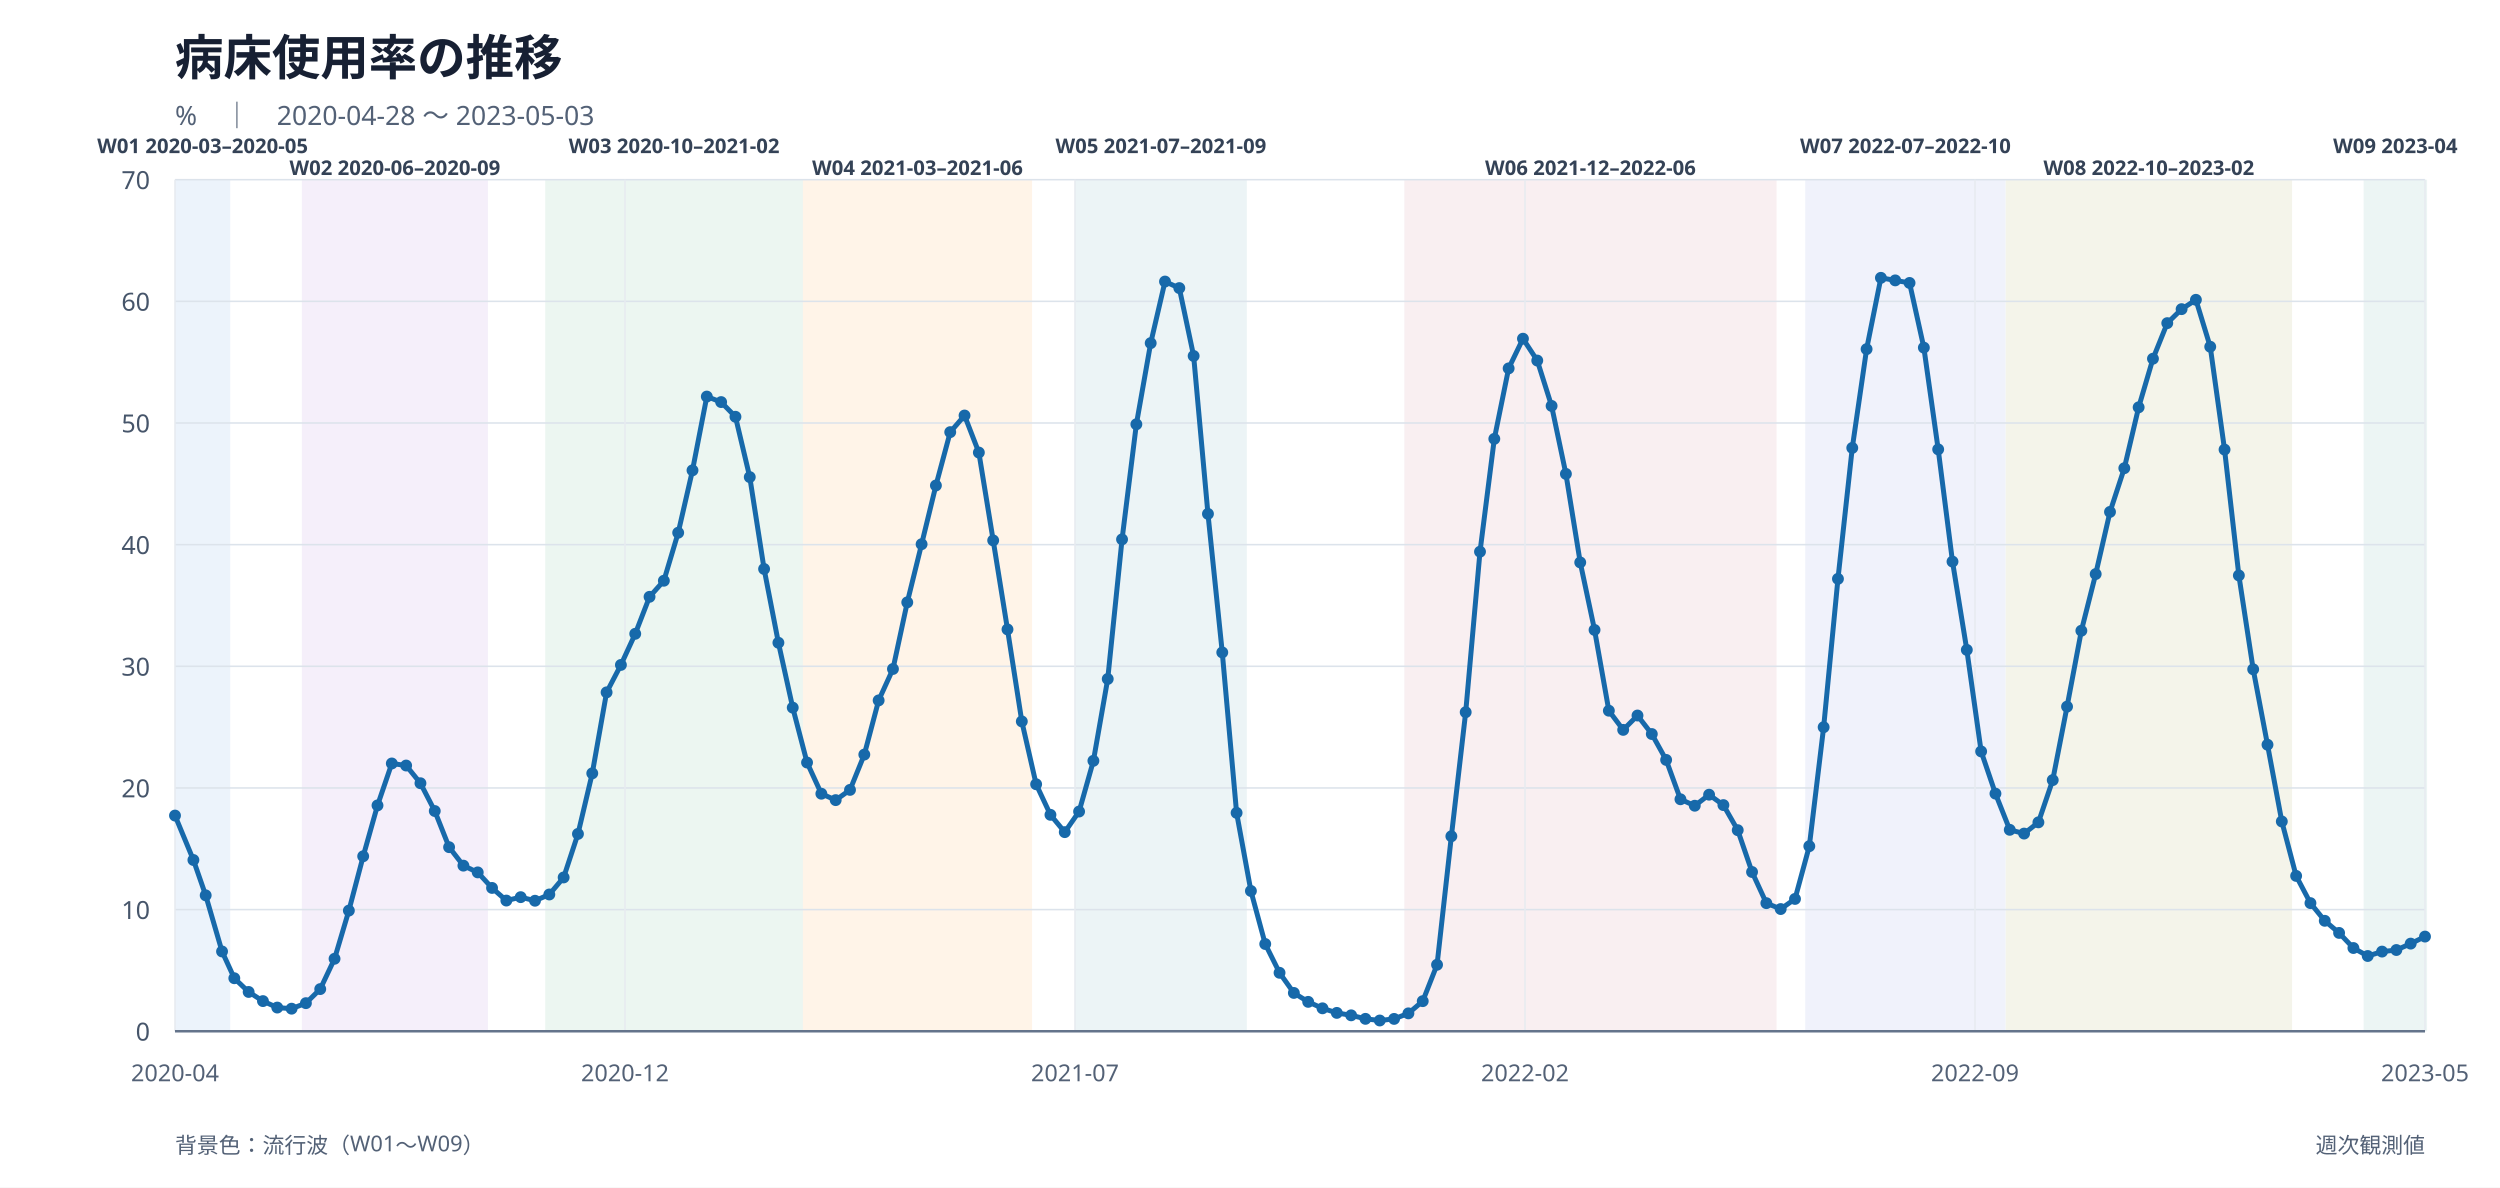
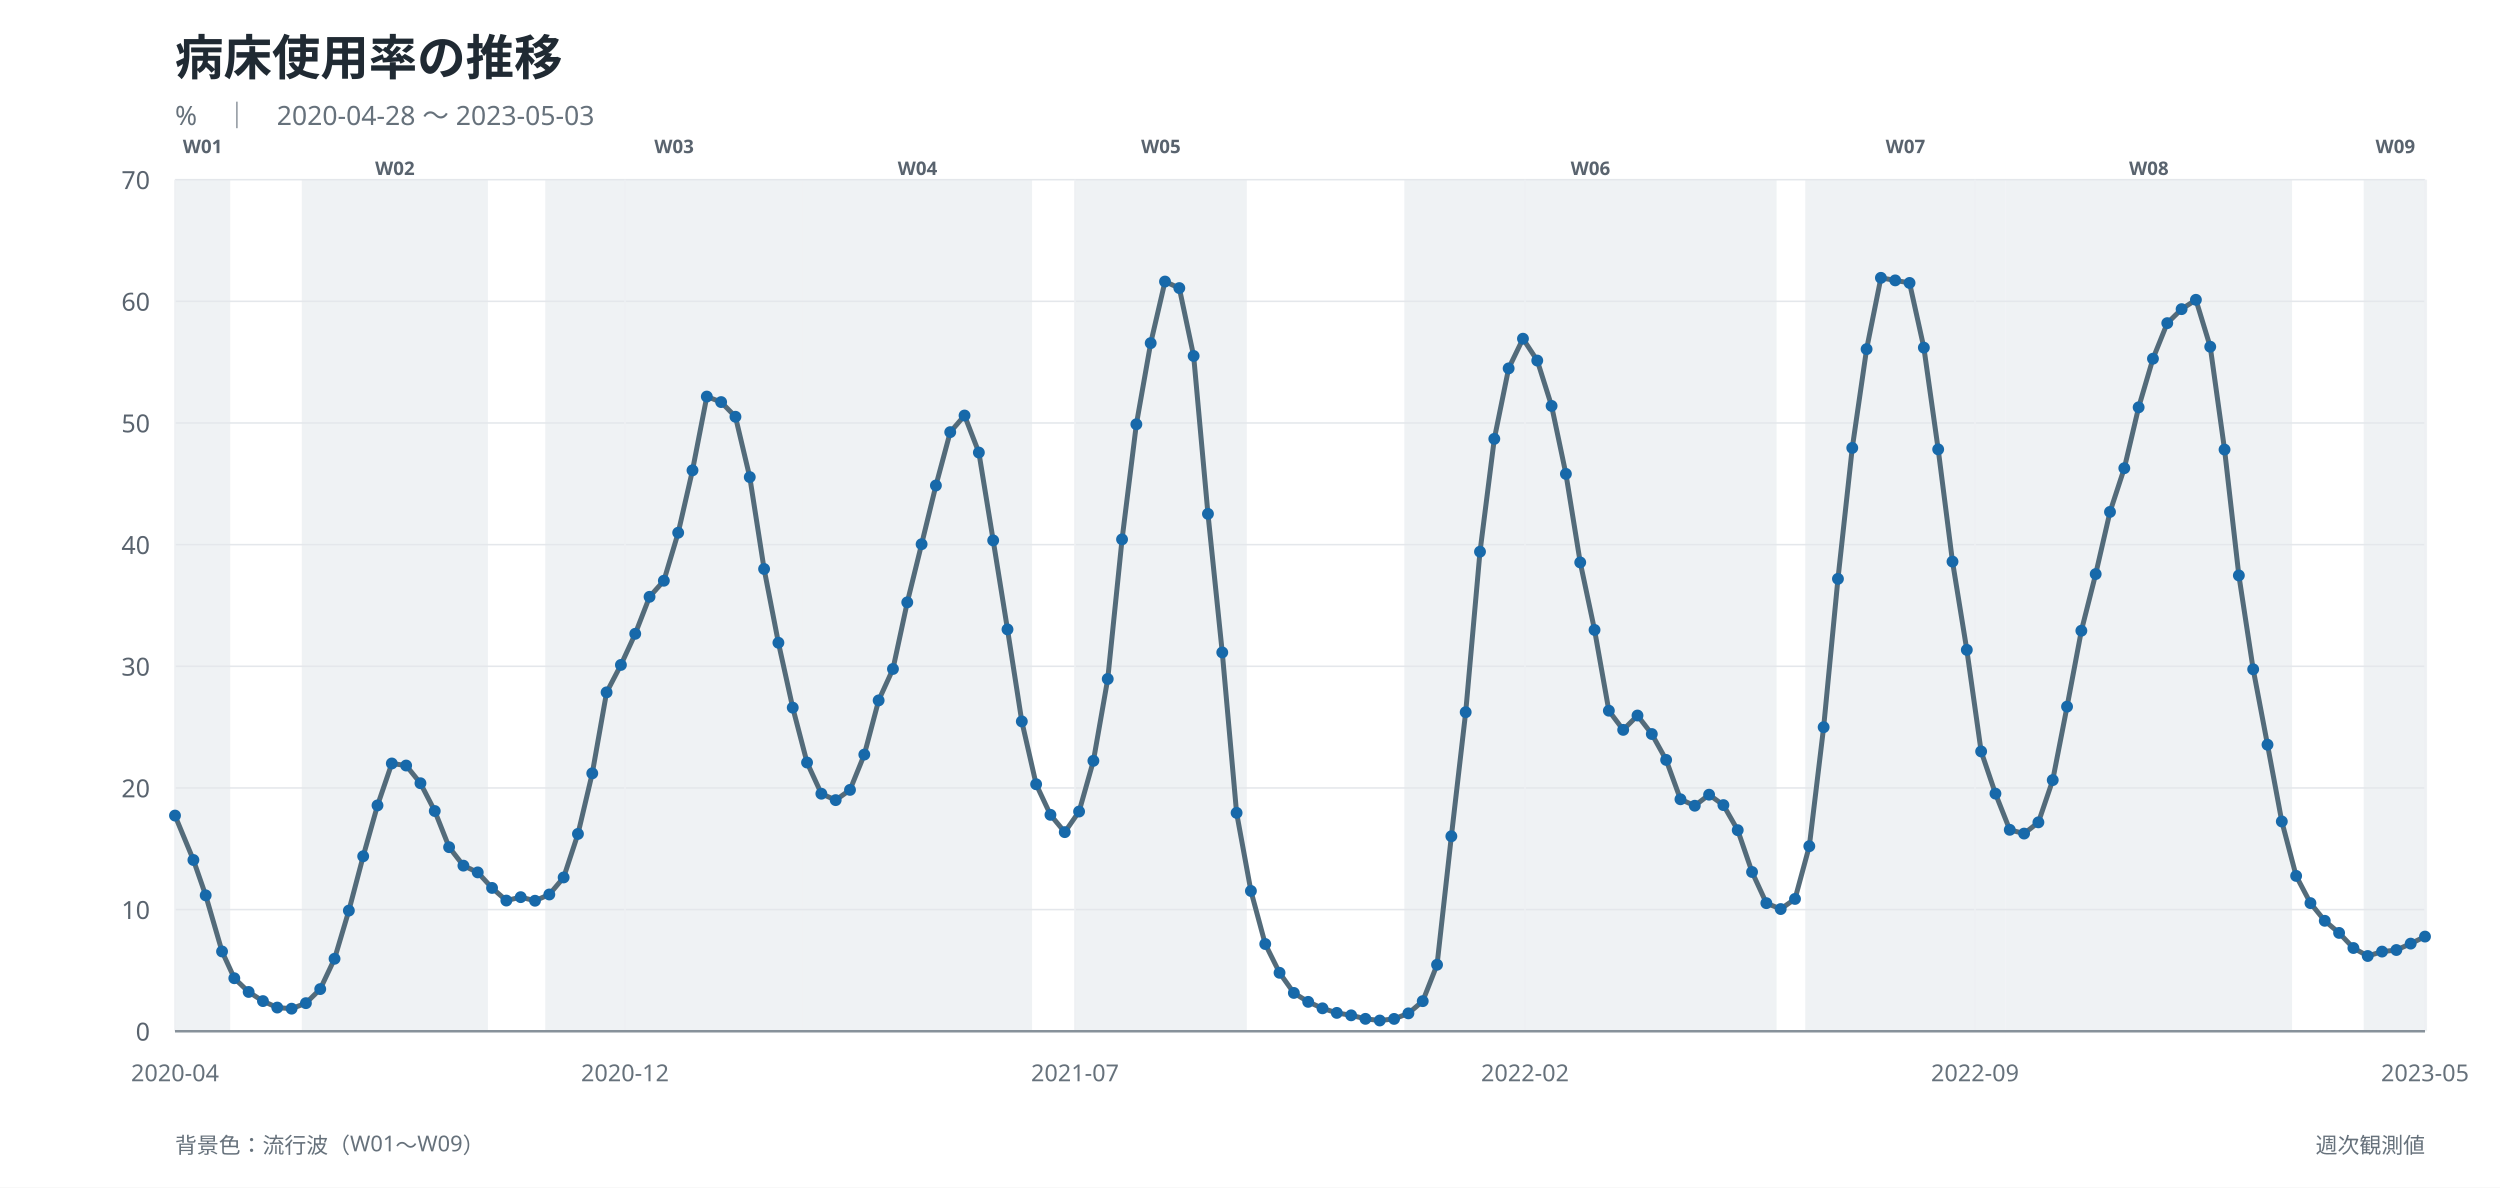
<svg xmlns="http://www.w3.org/2000/svg" width="1600" height="760" viewBox="0 0 1600 760" role="img" aria-labelledby="title desc">
  <rect width="100%" height="100%" fill="#fff" />
-   <text x="112" y="48" font-family="sans-serif" font-size="31" font-weight="700" fill="#172033">病床使用率の推移</text>
-   <text x="112" y="80" font-family="sans-serif" font-size="17" fill="#536176">%　｜　2020-04-28 ～ 2023-05-03</text>
-   <rect x="112.00" y="115" width="35.35" height="545" fill="#eaf2fb" opacity="0.9" />
-   <text x="129.67" y="98" text-anchor="middle" font-family="sans-serif" font-size="13" font-weight="700" fill="#344256">W01  2020-03–2020-05</text>
-   <rect x="193.16" y="115" width="119.13" height="545" fill="#f4edf9" opacity="0.9" />
-   <text x="252.73" y="112" text-anchor="middle" font-family="sans-serif" font-size="13" font-weight="700" fill="#344256">W02  2020-06–2020-09</text>
-   <rect x="348.95" y="115" width="164.95" height="545" fill="#eaf5ef" opacity="0.9" />
-   <text x="431.42" y="98" text-anchor="middle" font-family="sans-serif" font-size="13" font-weight="700" fill="#344256">W03  2020-10–2021-02</text>
-   <rect x="513.89" y="115" width="146.62" height="545" fill="#fff3e5" opacity="0.9" />
-   <text x="587.20" y="112" text-anchor="middle" font-family="sans-serif" font-size="13" font-weight="700" fill="#344256">W04  2021-03–2021-06</text>
-   <rect x="688.00" y="115" width="109.96" height="545" fill="#eaf3f5" opacity="0.9" />
-   <text x="742.98" y="98" text-anchor="middle" font-family="sans-serif" font-size="13" font-weight="700" fill="#344256">W05  2021-07–2021-09</text>
-   <rect x="898.76" y="115" width="238.25" height="545" fill="#f8edf0" opacity="0.9" />
-   <text x="1017.89" y="112" text-anchor="middle" font-family="sans-serif" font-size="13" font-weight="700" fill="#344256">W06  2021-12–2022-06</text>
-   <rect x="1155.35" y="115" width="128.29" height="545" fill="#eef1fb" opacity="0.9" />
-   <text x="1219.49" y="98" text-anchor="middle" font-family="sans-serif" font-size="13" font-weight="700" fill="#344256">W07  2022-07–2022-10</text>
-   <rect x="1283.64" y="115" width="183.27" height="545" fill="#f3f3e8" opacity="0.9" />
-   <text x="1375.27" y="112" text-anchor="middle" font-family="sans-serif" font-size="13" font-weight="700" fill="#344256">W08  2022-10–2023-02</text>
-   <rect x="1512.73" y="115" width="40.58" height="545" fill="#eaf4f3" opacity="0.9" />
-   <text x="1533.02" y="98" text-anchor="middle" font-family="sans-serif" font-size="13" font-weight="700" fill="#344256">W09  2023-04</text>
-   <line x1="112" y1="660.00" x2="1552" y2="660.00" stroke="#dce3eb" stroke-width="1" />
-   <text x="96" y="666.00" text-anchor="end" font-family="sans-serif" font-size="16" fill="#46556a">0</text>
-   <line x1="112" y1="582.14" x2="1552" y2="582.14" stroke="#dce3eb" stroke-width="1" />
-   <text x="96" y="588.14" text-anchor="end" font-family="sans-serif" font-size="16" fill="#46556a">10</text>
-   <line x1="112" y1="504.29" x2="1552" y2="504.29" stroke="#dce3eb" stroke-width="1" />
-   <text x="96" y="510.29" text-anchor="end" font-family="sans-serif" font-size="16" fill="#46556a">20</text>
-   <line x1="112" y1="426.43" x2="1552" y2="426.43" stroke="#dce3eb" stroke-width="1" />
-   <text x="96" y="432.43" text-anchor="end" font-family="sans-serif" font-size="16" fill="#46556a">30</text>
-   <line x1="112" y1="348.57" x2="1552" y2="348.57" stroke="#dce3eb" stroke-width="1" />
-   <text x="96" y="354.57" text-anchor="end" font-family="sans-serif" font-size="16" fill="#46556a">40</text>
-   <line x1="112" y1="270.71" x2="1552" y2="270.71" stroke="#dce3eb" stroke-width="1" />
-   <text x="96" y="276.71" text-anchor="end" font-family="sans-serif" font-size="16" fill="#46556a">50</text>
-   <line x1="112" y1="192.86" x2="1552" y2="192.86" stroke="#dce3eb" stroke-width="1" />
-   <text x="96" y="198.86" text-anchor="end" font-family="sans-serif" font-size="16" fill="#46556a">60</text>
-   <line x1="112" y1="115.00" x2="1552" y2="115.00" stroke="#dce3eb" stroke-width="1" />
-   <text x="96" y="121.00" text-anchor="end" font-family="sans-serif" font-size="16" fill="#46556a">70</text>
-   <line x1="112.00" y1="115" x2="112.00" y2="660" stroke="#e7ebf0" stroke-width="1" />
-   <text x="112.00" y="692" text-anchor="middle" font-family="sans-serif" font-size="15" fill="#536176">2020-04</text>
-   <line x1="400.00" y1="115" x2="400.00" y2="660" stroke="#e7ebf0" stroke-width="1" />
-   <text x="400.00" y="692" text-anchor="middle" font-family="sans-serif" font-size="15" fill="#536176">2020-12</text>
-   <line x1="688.00" y1="115" x2="688.00" y2="660" stroke="#e7ebf0" stroke-width="1" />
-   <text x="688.00" y="692" text-anchor="middle" font-family="sans-serif" font-size="15" fill="#536176">2021-07</text>
-   <line x1="976.00" y1="115" x2="976.00" y2="660" stroke="#e7ebf0" stroke-width="1" />
-   <text x="976.00" y="692" text-anchor="middle" font-family="sans-serif" font-size="15" fill="#536176">2022-02</text>
-   <line x1="1264.00" y1="115" x2="1264.00" y2="660" stroke="#e7ebf0" stroke-width="1" />
-   <text x="1264.00" y="692" text-anchor="middle" font-family="sans-serif" font-size="15" fill="#536176">2022-09</text>
-   <line x1="1552.00" y1="115" x2="1552.00" y2="660" stroke="#e7ebf0" stroke-width="1" />
-   <text x="1552.00" y="692" text-anchor="middle" font-family="sans-serif" font-size="15" fill="#536176">2023-05</text>
-   <path d=" M112.00 521.96 L123.78 550.40 L131.64 573.02 L142.11 608.94 L149.96 626.07 L159.13 634.85 L168.29 640.70 L177.45 644.84 L186.62 645.56 L195.78 642.02 L204.95 633.01 L214.11 613.61 L223.27 582.78 L232.44 548.01 L241.60 515.47 L250.76 488.62 L259.93 489.94 L269.09 501.27 L278.25 519.05 L287.42 542.19 L296.58 554.01 L305.75 558.33 L314.91 568.28 L324.07 576.36 L333.24 574.18 L342.40 576.48 L351.56 572.47 L360.73 561.57 L369.89 533.72 L379.05 494.94 L388.22 443.11 L397.38 425.56 L406.55 405.63 L415.71 381.96 L424.87 371.67 L434.04 340.95 L443.20 301.01 L452.36 253.80 L461.53 257.33 L470.69 266.73 L479.85 305.34 L489.02 364.14 L498.18 411.36 L507.35 452.89 L516.51 488.02 L525.67 507.98 L534.84 512.08 L544.00 505.53 L553.16 482.92 L562.33 448.26 L571.49 428.15 L580.65 385.51 L589.82 348.29 L598.98 310.72 L608.15 276.56 L617.31 265.93 L626.47 289.63 L635.64 345.87 L644.80 402.82 L653.96 461.71 L663.13 501.92 L672.29 521.49 L681.45 532.57 L690.62 519.38 L699.78 486.92 L708.95 434.54 L718.11 345.20 L727.27 271.54 L736.44 219.60 L745.60 180.19 L754.76 184.37 L763.93 227.82 L773.09 328.88 L782.25 417.56 L791.42 520.23 L800.58 570.22 L809.75 604.17 L818.91 622.59 L828.07 635.48 L837.24 641.19 L846.40 645.32 L855.56 648.25 L864.73 649.81 L873.89 652.06 L883.05 653.12 L892.22 652.10 L901.38 648.55 L910.55 640.74 L919.71 617.44 L928.87 535.21 L938.04 455.81 L947.20 353.09 L956.36 280.87 L965.53 235.77 L974.69 216.77 L983.85 230.75 L993.02 259.79 L1002.18 303.30 L1011.35 359.96 L1020.51 403.16 L1029.67 454.85 L1038.84 467.12 L1048.00 457.93 L1057.16 469.78 L1066.33 486.34 L1075.49 511.53 L1084.65 515.67 L1093.82 508.60 L1102.98 515.26 L1112.15 531.31 L1121.31 558.08 L1130.47 578.02 L1139.64 581.79 L1148.80 575.32 L1157.96 541.56 L1167.13 465.40 L1176.29 370.47 L1185.45 286.67 L1194.62 223.45 L1203.78 177.81 L1212.95 179.45 L1222.11 181.08 L1231.27 222.49 L1240.44 287.59 L1249.60 359.42 L1258.76 415.93 L1267.93 480.91 L1277.09 507.92 L1286.25 531.08 L1295.42 533.49 L1304.58 526.30 L1313.75 499.26 L1322.91 452.24 L1332.07 403.67 L1341.24 367.40 L1350.40 327.62 L1359.56 299.65 L1368.73 260.69 L1377.89 229.58 L1387.05 206.81 L1396.22 197.85 L1405.38 191.88 L1414.55 221.91 L1423.71 287.74 L1432.87 368.28 L1442.04 428.35 L1451.20 476.62 L1460.36 525.74 L1469.53 560.58 L1478.69 578.00 L1487.85 589.31 L1497.02 597.07 L1506.18 606.73 L1515.35 611.84 L1524.51 609.02 L1533.67 608.01 L1542.84 603.92 L1552.00 599.41" fill="none" stroke="#1769aa" stroke-width="3.2" stroke-linejoin="round" stroke-linecap="round" />
+   <text x="112" y="48" font-family="sans-serif" font-size="31" font-weight="700" fill="#202a33">病床使用率の推移</text>
+   <text x="112" y="80" font-family="sans-serif" font-size="17" fill="#66717b">%　｜　2020-04-28 ～ 2023-05-03</text>
+   <rect x="112.00" y="115" width="35.35" height="545" fill="#e9edf0" opacity="0.72" />
+   <text x="129.67" y="98" text-anchor="middle" font-family="sans-serif" font-size="12" font-weight="600" fill="#59636e">W01</text>
+   <rect x="193.16" y="115" width="119.13" height="545" fill="#e9edf0" opacity="0.72" />
+   <text x="252.73" y="112" text-anchor="middle" font-family="sans-serif" font-size="12" font-weight="600" fill="#59636e">W02</text>
+   <rect x="348.95" y="115" width="164.95" height="545" fill="#e9edf0" opacity="0.72" />
+   <text x="431.42" y="98" text-anchor="middle" font-family="sans-serif" font-size="12" font-weight="600" fill="#59636e">W03</text>
+   <rect x="513.89" y="115" width="146.62" height="545" fill="#e9edf0" opacity="0.72" />
+   <text x="587.20" y="112" text-anchor="middle" font-family="sans-serif" font-size="12" font-weight="600" fill="#59636e">W04</text>
+   <rect x="688.00" y="115" width="109.96" height="545" fill="#e9edf0" opacity="0.72" />
+   <text x="742.98" y="98" text-anchor="middle" font-family="sans-serif" font-size="12" font-weight="600" fill="#59636e">W05</text>
+   <rect x="898.76" y="115" width="238.25" height="545" fill="#e9edf0" opacity="0.72" />
+   <text x="1017.89" y="112" text-anchor="middle" font-family="sans-serif" font-size="12" font-weight="600" fill="#59636e">W06</text>
+   <rect x="1155.35" y="115" width="128.29" height="545" fill="#e9edf0" opacity="0.72" />
+   <text x="1219.49" y="98" text-anchor="middle" font-family="sans-serif" font-size="12" font-weight="600" fill="#59636e">W07</text>
+   <rect x="1283.64" y="115" width="183.27" height="545" fill="#e9edf0" opacity="0.72" />
+   <text x="1375.27" y="112" text-anchor="middle" font-family="sans-serif" font-size="12" font-weight="600" fill="#59636e">W08</text>
+   <rect x="1512.73" y="115" width="40.58" height="545" fill="#e9edf0" opacity="0.72" />
+   <text x="1533.02" y="98" text-anchor="middle" font-family="sans-serif" font-size="12" font-weight="600" fill="#59636e">W09</text>
+   <line x1="112" y1="660.00" x2="1552" y2="660.00" stroke="#e4e7eb" stroke-width="1" />
+   <text x="96" y="666.00" text-anchor="end" font-family="sans-serif" font-size="16" fill="#59636e">0</text>
+   <line x1="112" y1="582.14" x2="1552" y2="582.14" stroke="#e4e7eb" stroke-width="1" />
+   <text x="96" y="588.14" text-anchor="end" font-family="sans-serif" font-size="16" fill="#59636e">10</text>
+   <line x1="112" y1="504.29" x2="1552" y2="504.29" stroke="#e4e7eb" stroke-width="1" />
+   <text x="96" y="510.29" text-anchor="end" font-family="sans-serif" font-size="16" fill="#59636e">20</text>
+   <line x1="112" y1="426.43" x2="1552" y2="426.43" stroke="#e4e7eb" stroke-width="1" />
+   <text x="96" y="432.43" text-anchor="end" font-family="sans-serif" font-size="16" fill="#59636e">30</text>
+   <line x1="112" y1="348.57" x2="1552" y2="348.57" stroke="#e4e7eb" stroke-width="1" />
+   <text x="96" y="354.57" text-anchor="end" font-family="sans-serif" font-size="16" fill="#59636e">40</text>
+   <line x1="112" y1="270.71" x2="1552" y2="270.71" stroke="#e4e7eb" stroke-width="1" />
+   <text x="96" y="276.71" text-anchor="end" font-family="sans-serif" font-size="16" fill="#59636e">50</text>
+   <line x1="112" y1="192.86" x2="1552" y2="192.86" stroke="#e4e7eb" stroke-width="1" />
+   <text x="96" y="198.86" text-anchor="end" font-family="sans-serif" font-size="16" fill="#59636e">60</text>
+   <line x1="112" y1="115.00" x2="1552" y2="115.00" stroke="#e4e7eb" stroke-width="1" />
+   <text x="96" y="121.00" text-anchor="end" font-family="sans-serif" font-size="16" fill="#59636e">70</text>
+   <line x1="112.00" y1="115" x2="112.00" y2="660" stroke="#edf0f2" stroke-width="1" />
+   <text x="112.00" y="692" text-anchor="middle" font-family="sans-serif" font-size="15" fill="#66717b">2020-04</text>
+   <line x1="400.00" y1="115" x2="400.00" y2="660" stroke="#edf0f2" stroke-width="1" />
+   <text x="400.00" y="692" text-anchor="middle" font-family="sans-serif" font-size="15" fill="#66717b">2020-12</text>
+   <line x1="688.00" y1="115" x2="688.00" y2="660" stroke="#edf0f2" stroke-width="1" />
+   <text x="688.00" y="692" text-anchor="middle" font-family="sans-serif" font-size="15" fill="#66717b">2021-07</text>
+   <line x1="976.00" y1="115" x2="976.00" y2="660" stroke="#edf0f2" stroke-width="1" />
+   <text x="976.00" y="692" text-anchor="middle" font-family="sans-serif" font-size="15" fill="#66717b">2022-02</text>
+   <line x1="1264.00" y1="115" x2="1264.00" y2="660" stroke="#edf0f2" stroke-width="1" />
+   <text x="1264.00" y="692" text-anchor="middle" font-family="sans-serif" font-size="15" fill="#66717b">2022-09</text>
+   <line x1="1552.00" y1="115" x2="1552.00" y2="660" stroke="#edf0f2" stroke-width="1" />
+   <text x="1552.00" y="692" text-anchor="middle" font-family="sans-serif" font-size="15" fill="#66717b">2023-05</text>
+   <path d=" M112.00 521.96 L123.78 550.40 L131.64 573.02 L142.11 608.94 L149.96 626.07 L159.13 634.85 L168.29 640.70 L177.45 644.84 L186.62 645.56 L195.78 642.02 L204.95 633.01 L214.11 613.61 L223.27 582.78 L232.44 548.01 L241.60 515.47 L250.76 488.62 L259.93 489.94 L269.09 501.27 L278.25 519.05 L287.42 542.19 L296.58 554.01 L305.75 558.33 L314.91 568.28 L324.07 576.36 L333.24 574.18 L342.40 576.48 L351.56 572.47 L360.73 561.57 L369.89 533.72 L379.05 494.94 L388.22 443.11 L397.38 425.56 L406.55 405.63 L415.71 381.96 L424.87 371.67 L434.04 340.95 L443.20 301.01 L452.36 253.80 L461.53 257.33 L470.69 266.73 L479.85 305.34 L489.02 364.14 L498.18 411.36 L507.35 452.89 L516.51 488.02 L525.67 507.98 L534.84 512.08 L544.00 505.53 L553.16 482.92 L562.33 448.26 L571.49 428.15 L580.65 385.51 L589.82 348.29 L598.98 310.72 L608.15 276.56 L617.31 265.93 L626.47 289.63 L635.64 345.87 L644.80 402.82 L653.96 461.71 L663.13 501.92 L672.29 521.49 L681.45 532.57 L690.62 519.38 L699.78 486.92 L708.95 434.54 L718.11 345.20 L727.27 271.54 L736.44 219.60 L745.60 180.19 L754.76 184.37 L763.93 227.82 L773.09 328.88 L782.25 417.56 L791.42 520.23 L800.58 570.22 L809.75 604.17 L818.91 622.59 L828.07 635.48 L837.24 641.19 L846.40 645.32 L855.56 648.25 L864.73 649.81 L873.89 652.06 L883.05 653.12 L892.22 652.10 L901.38 648.55 L910.55 640.74 L919.71 617.44 L928.87 535.21 L938.04 455.81 L947.20 353.09 L956.36 280.87 L965.53 235.77 L974.69 216.77 L983.85 230.75 L993.02 259.79 L1002.18 303.30 L1011.35 359.96 L1020.51 403.16 L1029.67 454.85 L1038.84 467.12 L1048.00 457.93 L1057.16 469.78 L1066.33 486.34 L1075.49 511.53 L1084.65 515.67 L1093.82 508.60 L1102.98 515.26 L1112.15 531.31 L1121.31 558.08 L1130.47 578.02 L1139.64 581.79 L1148.80 575.32 L1157.96 541.56 L1167.13 465.40 L1176.29 370.47 L1185.45 286.67 L1194.62 223.45 L1203.78 177.81 L1212.95 179.45 L1222.11 181.08 L1231.27 222.49 L1240.44 287.59 L1249.60 359.42 L1258.76 415.93 L1267.93 480.91 L1277.09 507.92 L1286.25 531.08 L1295.42 533.49 L1304.58 526.30 L1313.75 499.26 L1322.91 452.24 L1332.07 403.67 L1341.24 367.40 L1350.40 327.62 L1359.56 299.65 L1368.73 260.69 L1377.89 229.58 L1387.05 206.81 L1396.22 197.85 L1405.38 191.88 L1414.55 221.91 L1423.71 287.74 L1432.87 368.28 L1442.04 428.35 L1451.20 476.62 L1460.36 525.74 L1469.53 560.58 L1478.69 578.00 L1487.85 589.31 L1497.02 597.07 L1506.18 606.73 L1515.35 611.84 L1524.51 609.02 L1533.67 608.01 L1542.84 603.92 L1552.00 599.41" fill="none" stroke="#536b7a" stroke-width="3.2" stroke-linejoin="round" stroke-linecap="round" />
  <circle cx="112.00" cy="521.96" r="3.8" fill="#1769aa" />
  <circle cx="123.78" cy="550.40" r="3.8" fill="#1769aa" />
  <circle cx="131.64" cy="573.02" r="3.8" fill="#1769aa" />
  <circle cx="142.11" cy="608.94" r="3.8" fill="#1769aa" />
  <circle cx="149.96" cy="626.07" r="3.8" fill="#1769aa" />
  <circle cx="159.13" cy="634.85" r="3.8" fill="#1769aa" />
  <circle cx="168.29" cy="640.70" r="3.8" fill="#1769aa" />
  <circle cx="177.45" cy="644.84" r="3.8" fill="#1769aa" />
  <circle cx="186.62" cy="645.56" r="3.8" fill="#1769aa" />
  <circle cx="195.78" cy="642.02" r="3.8" fill="#1769aa" />
  <circle cx="204.95" cy="633.01" r="3.8" fill="#1769aa" />
  <circle cx="214.11" cy="613.61" r="3.8" fill="#1769aa" />
  <circle cx="223.27" cy="582.78" r="3.8" fill="#1769aa" />
  <circle cx="232.44" cy="548.01" r="3.8" fill="#1769aa" />
  <circle cx="241.60" cy="515.47" r="3.8" fill="#1769aa" />
  <circle cx="250.76" cy="488.62" r="3.8" fill="#1769aa" />
  <circle cx="259.93" cy="489.94" r="3.8" fill="#1769aa" />
  <circle cx="269.09" cy="501.27" r="3.8" fill="#1769aa" />
  <circle cx="278.25" cy="519.05" r="3.8" fill="#1769aa" />
  <circle cx="287.42" cy="542.19" r="3.8" fill="#1769aa" />
  <circle cx="296.58" cy="554.01" r="3.8" fill="#1769aa" />
  <circle cx="305.75" cy="558.33" r="3.8" fill="#1769aa" />
  <circle cx="314.91" cy="568.28" r="3.8" fill="#1769aa" />
  <circle cx="324.07" cy="576.36" r="3.8" fill="#1769aa" />
  <circle cx="333.24" cy="574.18" r="3.8" fill="#1769aa" />
  <circle cx="342.40" cy="576.48" r="3.8" fill="#1769aa" />
  <circle cx="351.56" cy="572.47" r="3.8" fill="#1769aa" />
  <circle cx="360.73" cy="561.57" r="3.8" fill="#1769aa" />
  <circle cx="369.89" cy="533.72" r="3.8" fill="#1769aa" />
  <circle cx="379.05" cy="494.94" r="3.8" fill="#1769aa" />
  <circle cx="388.22" cy="443.11" r="3.8" fill="#1769aa" />
  <circle cx="397.38" cy="425.56" r="3.8" fill="#1769aa" />
  <circle cx="406.55" cy="405.63" r="3.8" fill="#1769aa" />
  <circle cx="415.71" cy="381.96" r="3.8" fill="#1769aa" />
  <circle cx="424.87" cy="371.67" r="3.8" fill="#1769aa" />
  <circle cx="434.04" cy="340.95" r="3.8" fill="#1769aa" />
  <circle cx="443.20" cy="301.01" r="3.8" fill="#1769aa" />
  <circle cx="452.36" cy="253.80" r="3.8" fill="#1769aa" />
  <circle cx="461.53" cy="257.33" r="3.8" fill="#1769aa" />
  <circle cx="470.69" cy="266.73" r="3.8" fill="#1769aa" />
  <circle cx="479.85" cy="305.34" r="3.8" fill="#1769aa" />
  <circle cx="489.02" cy="364.14" r="3.8" fill="#1769aa" />
  <circle cx="498.18" cy="411.36" r="3.8" fill="#1769aa" />
  <circle cx="507.35" cy="452.89" r="3.8" fill="#1769aa" />
  <circle cx="516.51" cy="488.02" r="3.8" fill="#1769aa" />
  <circle cx="525.67" cy="507.98" r="3.8" fill="#1769aa" />
  <circle cx="534.84" cy="512.08" r="3.8" fill="#1769aa" />
  <circle cx="544.00" cy="505.53" r="3.8" fill="#1769aa" />
  <circle cx="553.16" cy="482.92" r="3.8" fill="#1769aa" />
  <circle cx="562.33" cy="448.26" r="3.8" fill="#1769aa" />
  <circle cx="571.49" cy="428.15" r="3.8" fill="#1769aa" />
  <circle cx="580.65" cy="385.51" r="3.8" fill="#1769aa" />
  <circle cx="589.82" cy="348.29" r="3.8" fill="#1769aa" />
  <circle cx="598.98" cy="310.72" r="3.8" fill="#1769aa" />
  <circle cx="608.15" cy="276.56" r="3.8" fill="#1769aa" />
  <circle cx="617.31" cy="265.93" r="3.8" fill="#1769aa" />
  <circle cx="626.47" cy="289.63" r="3.8" fill="#1769aa" />
  <circle cx="635.64" cy="345.87" r="3.8" fill="#1769aa" />
  <circle cx="644.80" cy="402.82" r="3.8" fill="#1769aa" />
  <circle cx="653.96" cy="461.71" r="3.8" fill="#1769aa" />
  <circle cx="663.13" cy="501.92" r="3.8" fill="#1769aa" />
  <circle cx="672.29" cy="521.49" r="3.8" fill="#1769aa" />
  <circle cx="681.45" cy="532.57" r="3.8" fill="#1769aa" />
  <circle cx="690.62" cy="519.38" r="3.8" fill="#1769aa" />
  <circle cx="699.78" cy="486.92" r="3.8" fill="#1769aa" />
  <circle cx="708.95" cy="434.54" r="3.8" fill="#1769aa" />
  <circle cx="718.11" cy="345.20" r="3.8" fill="#1769aa" />
  <circle cx="727.27" cy="271.54" r="3.8" fill="#1769aa" />
  <circle cx="736.44" cy="219.60" r="3.8" fill="#1769aa" />
  <circle cx="745.60" cy="180.19" r="3.8" fill="#1769aa" />
  <circle cx="754.76" cy="184.37" r="3.8" fill="#1769aa" />
  <circle cx="763.93" cy="227.82" r="3.8" fill="#1769aa" />
  <circle cx="773.09" cy="328.88" r="3.8" fill="#1769aa" />
  <circle cx="782.25" cy="417.56" r="3.8" fill="#1769aa" />
  <circle cx="791.42" cy="520.23" r="3.8" fill="#1769aa" />
  <circle cx="800.58" cy="570.22" r="3.8" fill="#1769aa" />
  <circle cx="809.75" cy="604.17" r="3.8" fill="#1769aa" />
  <circle cx="818.91" cy="622.59" r="3.8" fill="#1769aa" />
  <circle cx="828.07" cy="635.48" r="3.8" fill="#1769aa" />
  <circle cx="837.24" cy="641.19" r="3.8" fill="#1769aa" />
  <circle cx="846.40" cy="645.32" r="3.8" fill="#1769aa" />
  <circle cx="855.56" cy="648.25" r="3.8" fill="#1769aa" />
  <circle cx="864.73" cy="649.81" r="3.8" fill="#1769aa" />
  <circle cx="873.89" cy="652.06" r="3.8" fill="#1769aa" />
  <circle cx="883.05" cy="653.12" r="3.8" fill="#1769aa" />
  <circle cx="892.22" cy="652.10" r="3.8" fill="#1769aa" />
  <circle cx="901.38" cy="648.55" r="3.8" fill="#1769aa" />
  <circle cx="910.55" cy="640.74" r="3.8" fill="#1769aa" />
  <circle cx="919.71" cy="617.44" r="3.8" fill="#1769aa" />
  <circle cx="928.87" cy="535.21" r="3.8" fill="#1769aa" />
  <circle cx="938.04" cy="455.81" r="3.8" fill="#1769aa" />
  <circle cx="947.20" cy="353.09" r="3.8" fill="#1769aa" />
  <circle cx="956.36" cy="280.87" r="3.8" fill="#1769aa" />
  <circle cx="965.53" cy="235.77" r="3.8" fill="#1769aa" />
  <circle cx="974.69" cy="216.77" r="3.8" fill="#1769aa" />
  <circle cx="983.85" cy="230.75" r="3.8" fill="#1769aa" />
  <circle cx="993.02" cy="259.79" r="3.8" fill="#1769aa" />
  <circle cx="1002.18" cy="303.30" r="3.8" fill="#1769aa" />
  <circle cx="1011.35" cy="359.96" r="3.8" fill="#1769aa" />
  <circle cx="1020.51" cy="403.16" r="3.8" fill="#1769aa" />
  <circle cx="1029.67" cy="454.85" r="3.8" fill="#1769aa" />
  <circle cx="1038.84" cy="467.12" r="3.8" fill="#1769aa" />
  <circle cx="1048.00" cy="457.93" r="3.8" fill="#1769aa" />
  <circle cx="1057.16" cy="469.78" r="3.8" fill="#1769aa" />
  <circle cx="1066.33" cy="486.34" r="3.8" fill="#1769aa" />
  <circle cx="1075.49" cy="511.53" r="3.8" fill="#1769aa" />
  <circle cx="1084.65" cy="515.67" r="3.8" fill="#1769aa" />
  <circle cx="1093.82" cy="508.60" r="3.8" fill="#1769aa" />
  <circle cx="1102.98" cy="515.26" r="3.8" fill="#1769aa" />
  <circle cx="1112.15" cy="531.31" r="3.8" fill="#1769aa" />
  <circle cx="1121.31" cy="558.08" r="3.8" fill="#1769aa" />
  <circle cx="1130.47" cy="578.02" r="3.8" fill="#1769aa" />
  <circle cx="1139.64" cy="581.79" r="3.8" fill="#1769aa" />
  <circle cx="1148.80" cy="575.32" r="3.8" fill="#1769aa" />
  <circle cx="1157.96" cy="541.56" r="3.8" fill="#1769aa" />
  <circle cx="1167.13" cy="465.40" r="3.8" fill="#1769aa" />
  <circle cx="1176.29" cy="370.47" r="3.8" fill="#1769aa" />
  <circle cx="1185.45" cy="286.67" r="3.8" fill="#1769aa" />
  <circle cx="1194.62" cy="223.45" r="3.8" fill="#1769aa" />
  <circle cx="1203.78" cy="177.81" r="3.8" fill="#1769aa" />
  <circle cx="1212.95" cy="179.45" r="3.8" fill="#1769aa" />
  <circle cx="1222.11" cy="181.08" r="3.8" fill="#1769aa" />
  <circle cx="1231.27" cy="222.49" r="3.8" fill="#1769aa" />
  <circle cx="1240.44" cy="287.59" r="3.8" fill="#1769aa" />
  <circle cx="1249.60" cy="359.42" r="3.8" fill="#1769aa" />
  <circle cx="1258.76" cy="415.93" r="3.8" fill="#1769aa" />
  <circle cx="1267.93" cy="480.91" r="3.8" fill="#1769aa" />
  <circle cx="1277.09" cy="507.92" r="3.8" fill="#1769aa" />
  <circle cx="1286.25" cy="531.08" r="3.8" fill="#1769aa" />
  <circle cx="1295.42" cy="533.49" r="3.8" fill="#1769aa" />
  <circle cx="1304.58" cy="526.30" r="3.8" fill="#1769aa" />
  <circle cx="1313.75" cy="499.26" r="3.8" fill="#1769aa" />
  <circle cx="1322.91" cy="452.24" r="3.8" fill="#1769aa" />
  <circle cx="1332.07" cy="403.67" r="3.8" fill="#1769aa" />
  <circle cx="1341.24" cy="367.40" r="3.8" fill="#1769aa" />
  <circle cx="1350.40" cy="327.62" r="3.8" fill="#1769aa" />
  <circle cx="1359.56" cy="299.65" r="3.8" fill="#1769aa" />
  <circle cx="1368.73" cy="260.69" r="3.8" fill="#1769aa" />
  <circle cx="1377.89" cy="229.58" r="3.8" fill="#1769aa" />
  <circle cx="1387.05" cy="206.81" r="3.8" fill="#1769aa" />
  <circle cx="1396.22" cy="197.85" r="3.8" fill="#1769aa" />
  <circle cx="1405.38" cy="191.88" r="3.8" fill="#1769aa" />
  <circle cx="1414.55" cy="221.91" r="3.8" fill="#1769aa" />
  <circle cx="1423.71" cy="287.74" r="3.8" fill="#1769aa" />
  <circle cx="1432.87" cy="368.28" r="3.8" fill="#1769aa" />
  <circle cx="1442.04" cy="428.35" r="3.8" fill="#1769aa" />
  <circle cx="1451.20" cy="476.62" r="3.8" fill="#1769aa" />
  <circle cx="1460.36" cy="525.74" r="3.8" fill="#1769aa" />
  <circle cx="1469.53" cy="560.58" r="3.8" fill="#1769aa" />
  <circle cx="1478.69" cy="578.00" r="3.8" fill="#1769aa" />
  <circle cx="1487.85" cy="589.31" r="3.8" fill="#1769aa" />
  <circle cx="1497.02" cy="597.07" r="3.8" fill="#1769aa" />
  <circle cx="1506.18" cy="606.73" r="3.8" fill="#1769aa" />
  <circle cx="1515.35" cy="611.84" r="3.8" fill="#1769aa" />
  <circle cx="1524.51" cy="609.02" r="3.8" fill="#1769aa" />
  <circle cx="1533.67" cy="608.01" r="3.8" fill="#1769aa" />
  <circle cx="1542.84" cy="603.92" r="3.8" fill="#1769aa" />
  <circle cx="1552.00" cy="599.41" r="3.8" fill="#1769aa" />
-   <text x="1552" y="738" text-anchor="end" font-family="sans-serif" font-size="14" fill="#536176">週次観測値</text>
-   <line x1="112" y1="660" x2="1552" y2="660" stroke="#64748b" stroke-width="1.6" />
-   <text x="112" y="738" font-family="sans-serif" font-size="14" fill="#536176">背景色：流行波（W01〜W09）</text>
+   <text x="1552" y="738" text-anchor="end" font-family="sans-serif" font-size="14" fill="#66717b">週次観測値</text>
+   <line x1="112" y1="660" x2="1552" y2="660" stroke="#87919a" stroke-width="1.6" />
+   <text x="112" y="738" font-family="sans-serif" font-size="14" fill="#66717b">背景色：流行波（W01〜W09）</text>
</svg>
